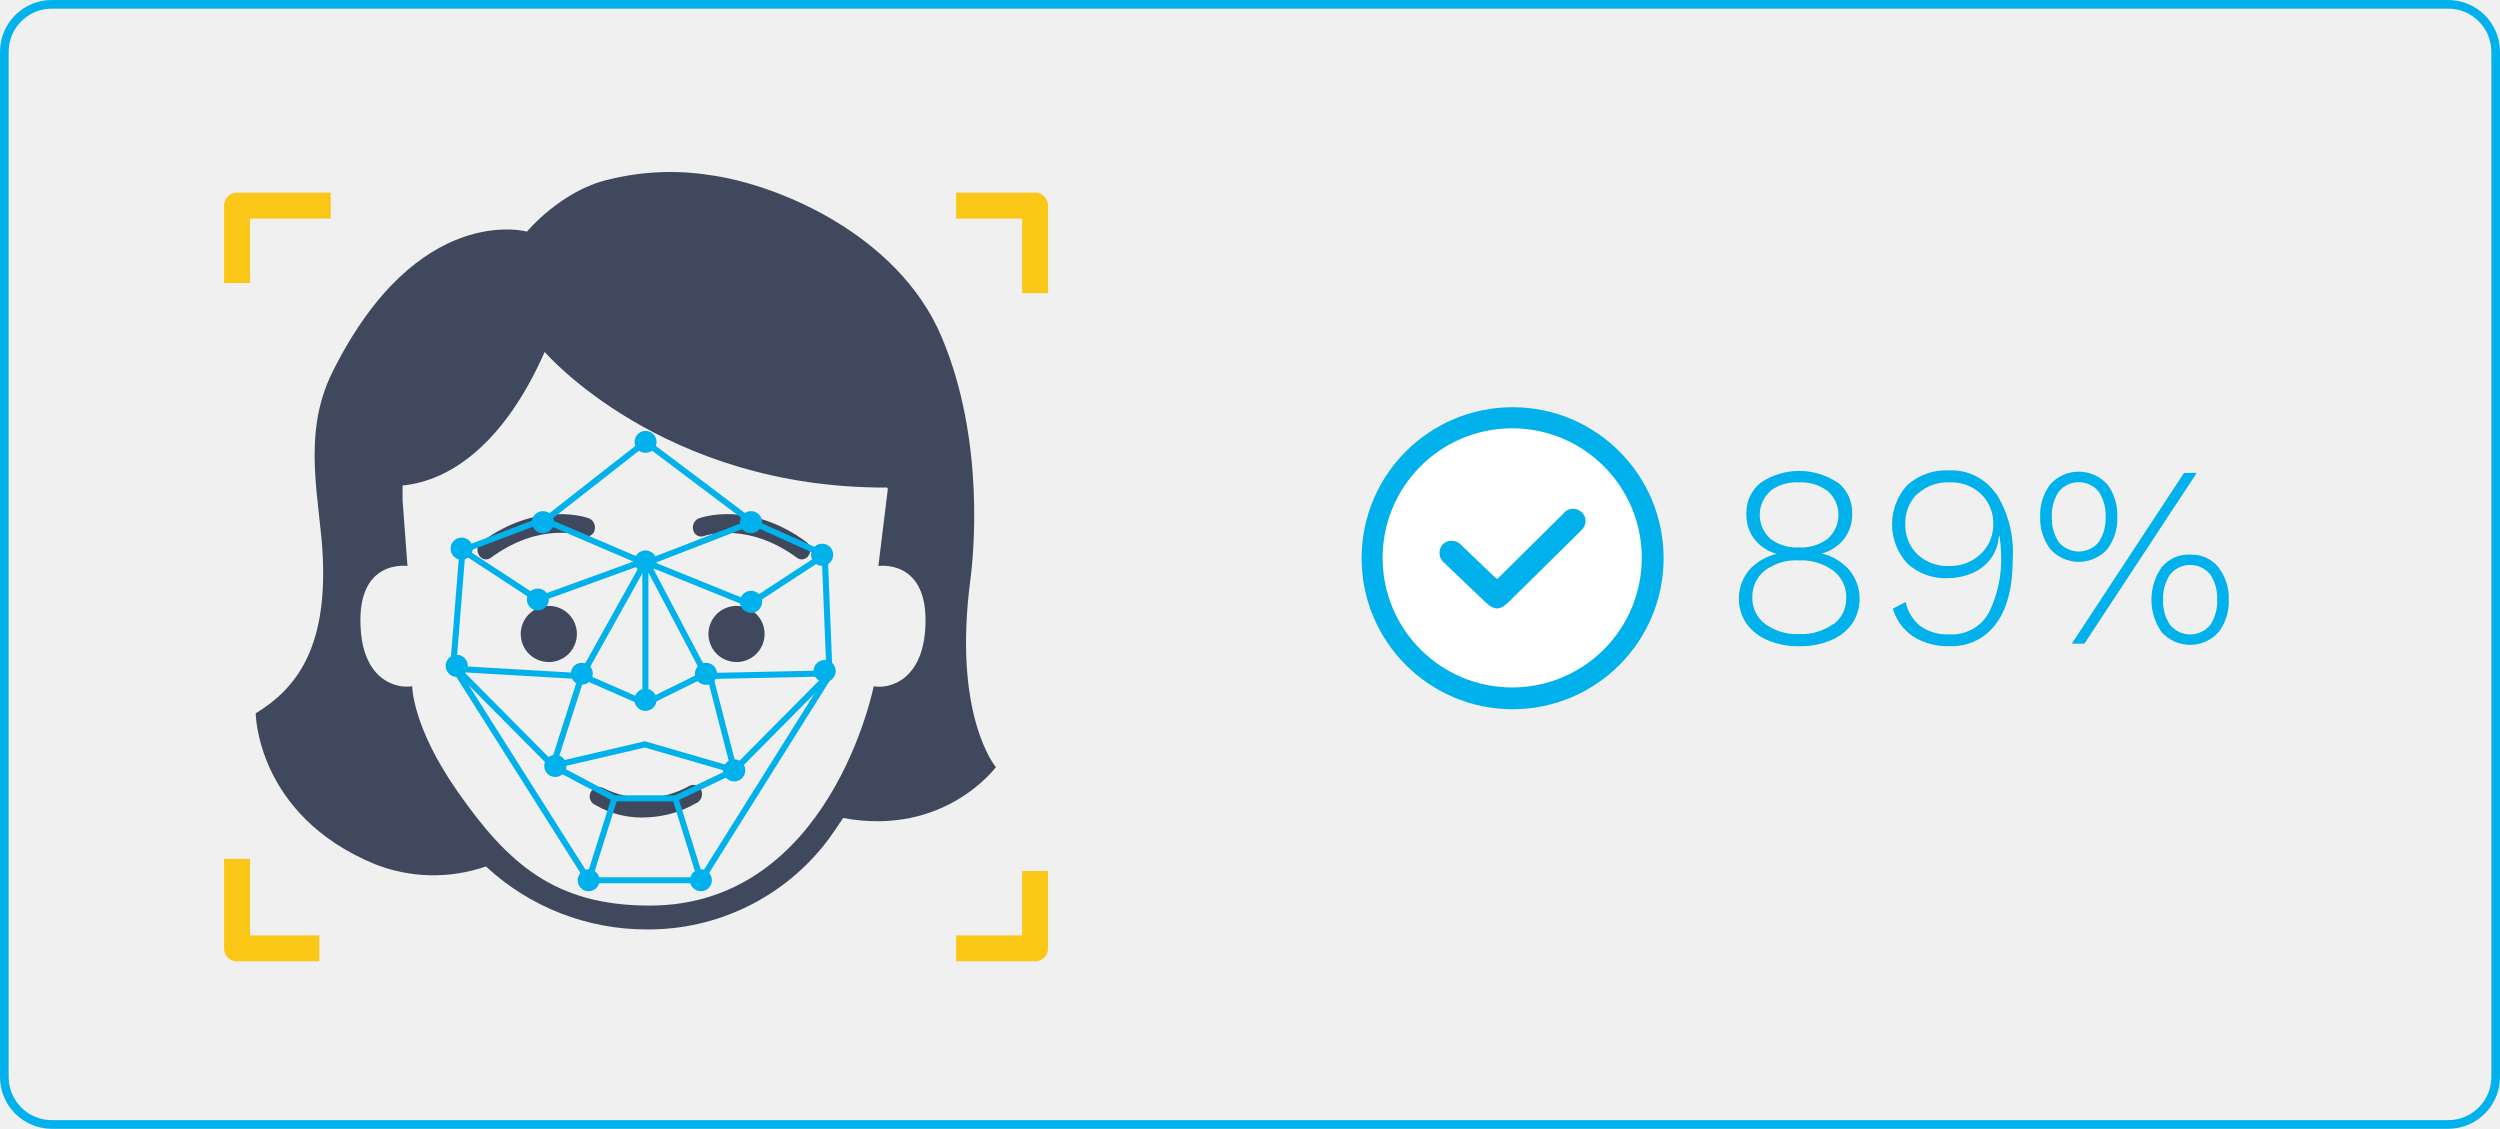
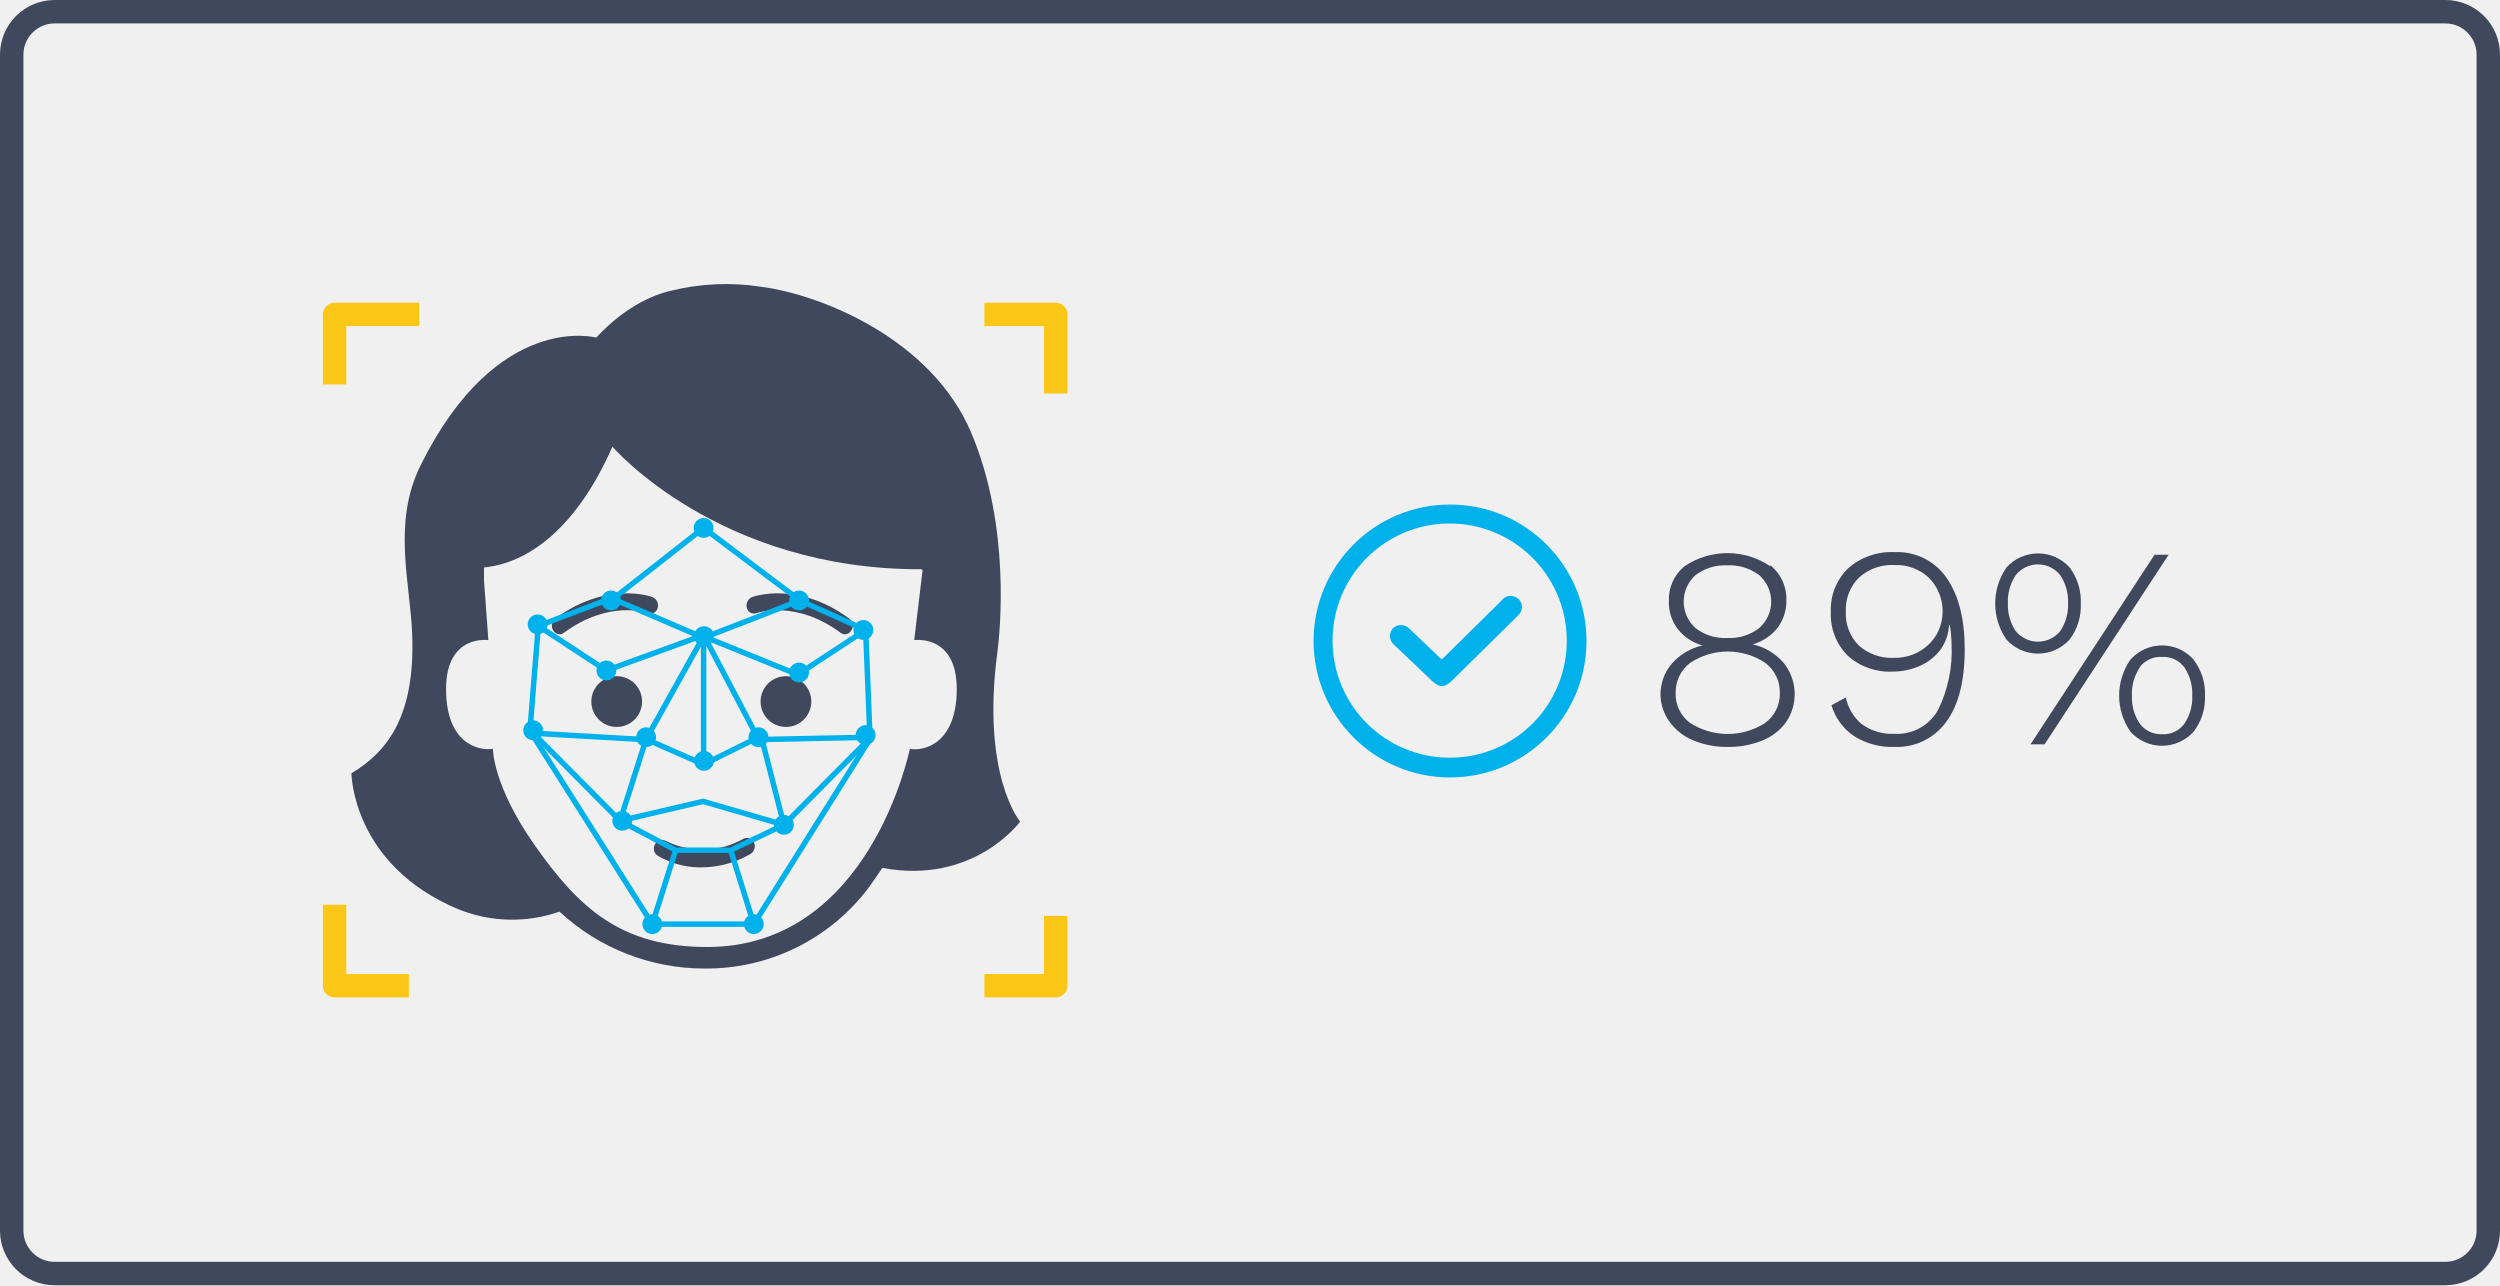
- <svg xmlns="http://www.w3.org/2000/svg" viewBox="0 0 289.4 130.67">
+ <svg xmlns="http://www.w3.org/2000/svg" viewBox="0 0 320.25 164.64">
  <defs>
-     <style>.cls-1{fill:#00b1eb;}.cls-2{fill:#fff;}.cls-3{fill:#3f485d;}.cls-4,.cls-5,.cls-6,.cls-7,.cls-8{fill:none;}.cls-4{stroke:#fac716;stroke-width:3px;}.cls-4,.cls-6,.cls-7{stroke-linejoin:round;}.cls-5,.cls-6,.cls-7,.cls-8{stroke:#00b1eb;}.cls-5,.cls-8{stroke-miterlimit:10;}.cls-5,.cls-6,.cls-7{stroke-width:0.7px;}.cls-7{stroke-linecap:round;}</style>
+     <style>.cls-1{fill:#00b1eb;}.cls-2{fill:#3f485d;}.cls-3,.cls-4,.cls-5,.cls-6,.cls-7{fill:none;}.cls-3{stroke:#fac716;}.cls-3,.cls-5,.cls-6{stroke-linejoin:round;}.cls-3,.cls-7{stroke-width:3px;}.cls-4,.cls-5,.cls-6{stroke:#00b1eb;stroke-width:0.7px;}.cls-4,.cls-7{stroke-miterlimit:10;}.cls-6{stroke-linecap:round;}.cls-7{stroke:#3f485d;}</style>
  </defs>
  <g id="Layer_2" data-name="Layer 2">
-     <g id="Layer_1-2" data-name="Layer 1">
-       <path class="cls-1" d="M192.58,64.62A17.48,17.48,0,1,1,175.1,47.14a17.48,17.48,0,0,1,17.48,17.48" />
-       <path class="cls-2" d="M175.05,79.58a15,15,0,1,1,15-15.25,15,15,0,0,1-15,15.25M173.27,67l-.47-.41-3.6-3.45a1.54,1.54,0,0,0-1.34-.53,1.32,1.32,0,0,0-1.15.93,1.51,1.51,0,0,0,.49,1.63L172,69.75c1,.92,1.62.91,2.58,0l8.22-8.11c.15-.15.31-.31.45-.48a1.37,1.37,0,0,0-.42-2.06,1.41,1.41,0,0,0-1.88.38l-7.18,7.11-.49.47" />
-       <path class="cls-1" d="M212.73,55.83a4.45,4.45,0,0,1,1.68,3.64,4.6,4.6,0,0,1-.93,2.9,5,5,0,0,1-2.58,1.71v0A6.07,6.07,0,0,1,214.09,66a5.24,5.24,0,0,1,.32,6.19,5.68,5.68,0,0,1-2.47,1.93,9.24,9.24,0,0,1-3.67.69,9,9,0,0,1-3.63-.69,5.8,5.8,0,0,1-2.47-1.93,5.2,5.2,0,0,1,.3-6.19,6.11,6.11,0,0,1,3.19-1.88v0a5,5,0,0,1-2.57-1.71,4.6,4.6,0,0,1-.93-2.9,4.46,4.46,0,0,1,1.66-3.64,8,8,0,0,1,8.91,0m-.51,16.42a3.71,3.71,0,0,0,1.5-3.08,3.84,3.84,0,0,0-1.5-3.15,6.2,6.2,0,0,0-3.95-1.19A6.11,6.11,0,0,0,204.35,66a3.84,3.84,0,0,0-1.5,3.15,3.72,3.72,0,0,0,1.48,3.08,6.18,6.18,0,0,0,3.94,1.17,6.25,6.25,0,0,0,3.95-1.17m-7.28-15.39a3.72,3.72,0,0,0,0,5.53,5,5,0,0,0,3.31,1,5.07,5.07,0,0,0,3.32-1,3.68,3.68,0,0,0,0-5.53,5.12,5.12,0,0,0-3.34-1,5.06,5.06,0,0,0-3.33,1" />
-       <path class="cls-1" d="M231.1,57.16a12.83,12.83,0,0,1,1.9,7.46c0,3.31-.64,5.84-1.93,7.57a6.31,6.31,0,0,1-5.38,2.61,7.42,7.42,0,0,1-4.25-1.14,5.92,5.92,0,0,1-2.33-3.2l1.49-.78a4.86,4.86,0,0,0,1.64,2.75,5.26,5.26,0,0,0,3.42,1,4.86,4.86,0,0,0,4.59-2.54,14,14,0,0,0,1.4-6.74,16.3,16.3,0,0,0-.18-2.07h-.09a4.77,4.77,0,0,1-1,2.68,5.21,5.21,0,0,1-2.18,1.63,7.07,7.07,0,0,1-2.7.54,6.51,6.51,0,0,1-4.7-1.69,6.72,6.72,0,0,1,0-9.1,6.75,6.75,0,0,1,4.82-1.69,6.25,6.25,0,0,1,5.44,2.72m-9.13,0a4.73,4.73,0,0,0-1.37,3.56A4.61,4.61,0,0,0,222,64.21a5.08,5.08,0,0,0,3.68,1.31,5.15,5.15,0,0,0,2.62-.66,4.88,4.88,0,0,0,1.8-1.75,4.63,4.63,0,0,0,.64-2.39,4.69,4.69,0,0,0-1.39-3.51,4.94,4.94,0,0,0-3.61-1.37A5.11,5.11,0,0,0,222,57.16" />
-       <path class="cls-1" d="M243.93,56.05a5.88,5.88,0,0,1,1.17,3.78,5.78,5.78,0,0,1-1.17,3.75,4.42,4.42,0,0,1-6.57,0,5.78,5.78,0,0,1-1.19-3.74,5.88,5.88,0,0,1,1.17-3.78,4.45,4.45,0,0,1,6.59,0m-5.62.86a5,5,0,0,0-.79,2.92,5,5,0,0,0,.79,2.9,3,3,0,0,0,4.65,0,5,5,0,0,0,.79-2.9,5,5,0,0,0-.79-2.92,3,3,0,0,0-4.65,0m14.51-2.17h1.47l-13,19.76h-1.46Zm4,10.94A5.83,5.83,0,0,1,258,69.44a5.75,5.75,0,0,1-1.18,3.74,4.43,4.43,0,0,1-6.59,0,6.56,6.56,0,0,1,0-7.51,4,4,0,0,1,3.31-1.47,4,4,0,0,1,3.28,1.48m-5.61.82a4.88,4.88,0,0,0-.81,2.94,4.79,4.79,0,0,0,.81,2.9,3,3,0,0,0,4.65,0,4.86,4.86,0,0,0,.8-2.9,4.94,4.94,0,0,0-.8-2.94,3,3,0,0,0-4.65,0" />
-       <path class="cls-3" d="M63.54,70.14a3.25,3.25,0,1,0,3.24,3.24,3.24,3.24,0,0,0-3.24-3.24" />
-       <path class="cls-3" d="M85.26,70.14a3.25,3.25,0,1,0,3.25,3.24,3.25,3.25,0,0,0-3.25-3.24" />
-       <path class="cls-3" d="M79.87,90.94a10.61,10.61,0,0,1-10.1.25,1.08,1.08,0,0,0-.85,2,10.64,10.64,0,0,0,6.13,1.42A12.24,12.24,0,0,0,80.54,93a1.16,1.16,0,0,0,.69-1.36,1,1,0,0,0-1.36-.7" />
-       <path class="cls-3" d="M68.83,61.37A1.14,1.14,0,0,0,68.17,60c-.24-.09-5.91-2.1-12.48,2.77a1.13,1.13,0,0,0-.24,1.49.94.94,0,0,0,.94.49.87.87,0,0,0,.4-.16c5.77-4.27,10.63-2.61,10.84-2.54a.92.92,0,0,0,1.2-.69" />
-       <path class="cls-3" d="M80.25,61.37A1.14,1.14,0,0,1,80.91,60c.24-.09,5.91-2.1,12.48,2.77a1.13,1.13,0,0,1,.24,1.49.94.94,0,0,1-.94.49.87.87,0,0,1-.4-.16C86.52,60.33,81.66,62,81.45,62.06a.92.92,0,0,1-1.2-.69" />
-       <path class="cls-3" d="M115.26,88.77s-5-5.9-2.93-21.66C112.69,64.4,114.08,51,109,39S89.75,21.26,82.11,20.26h0a29.51,29.51,0,0,0-11.59.51C65,22,61,26.81,61,26.81S48.31,23.27,38.46,43.12c-3.66,7.39-1.33,15-1.08,21.65.39,10.28-3.05,14.94-7.78,17.8,0,0,.07,11.79,13.78,17.46a18.5,18.5,0,0,0,12.87.27,27.28,27.28,0,0,0,18.58,7.29,26,26,0,0,0,21-10.33c.61-.82,1.77-2.57,1.77-2.57,11.78,2.2,17.71-5.92,17.71-5.92M75.17,104.83c-11,0-16.41-4.94-22.13-13.1-5.36-7.63-5.32-12.29-5.32-12.29-1.73.3-6-.58-6-7.66s5.45-6.26,5.45-6.26L46.6,57.9h0c0-.59,0-1.18,0-1.7,5.65-.54,11.84-5,16.45-15.46,0,0,13.58,15.81,39.62,15.7a.53.53,0,0,1,.11.14l-1.1,8.94s5.46-.82,5.46,6.26-4.32,8-6,7.66c0,0-5,25.39-25.93,25.39" />
-       <polyline class="cls-4" points="36.96 109.78 27.44 109.78 27.44 99.42" />
-       <polyline class="cls-4" points="119.82 100.83 119.82 109.78 110.68 109.78" />
-       <polyline class="cls-4" points="110.68 23.8 119.82 23.8 119.82 33.93" />
-       <polyline class="cls-4" points="27.44 32.77 27.44 23.8 38.28 23.8" />
-       <polyline class="cls-5" points="64.01 88.65 71.13 92.42 78.18 92.42 84.99 89.17 74.64 86.17 64.01 88.65" />
-       <polyline class="cls-5" points="74.68 65.07 67.35 78.21 74.71 81.43" />
-       <polyline class="cls-6" points="71.13 92.42 68.14 101.9 81.14 101.9 78.18 92.42" />
-       <polyline class="cls-6" points="75.27 65.27 86.75 69.92 95.47 64.22 87.05 60.44 74.71 65.22 74.71 81.43 81.64 78.01 74.9 65.22" />
-       <polyline class="cls-7" points="82.78 78.24 96.13 77.95 85 89.17 82.18 78.21" />
-       <polyline class="cls-5" points="81.14 101.9 96.03 78.17 95.47 64.22" />
-       <polyline class="cls-6" points="74.17 65.07 62.25 69.4 53.54 63.7 62.87 60.15 74.71 65.22" />
-       <polyline class="cls-7" points="66.74 78.24 52.88 77.43 64.01 88.65 67.35 78.21" />
-       <polyline class="cls-5" points="68.14 101.9 52.46 77.13 53.54 63.7" />
-       <path class="cls-1" d="M54.72,63.5a1.28,1.28,0,1,1-1.27-1.27,1.27,1.27,0,0,1,1.27,1.27" />
-       <path class="cls-1" d="M76,65a1.28,1.28,0,1,1-1.28-1.28A1.27,1.27,0,0,1,76,65" />
-       <path class="cls-1" d="M96.45,64.22a1.28,1.28,0,1,1-1.27-1.28,1.27,1.27,0,0,1,1.27,1.28" />
-       <path class="cls-1" d="M83,78a1.28,1.28,0,1,1-1.28-1.28A1.27,1.27,0,0,1,83,78" />
-       <path class="cls-1" d="M76,81a1.28,1.28,0,1,1-1.28-1.27A1.27,1.27,0,0,1,76,81" />
-       <path class="cls-1" d="M88.22,60.44a1.28,1.28,0,1,1-1.28-1.27,1.27,1.27,0,0,1,1.28,1.27" />
-       <path class="cls-1" d="M76,51.15a1.27,1.27,0,1,1-1.27-1.27A1.27,1.27,0,0,1,76,51.15" />
-       <path class="cls-1" d="M64.13,60.44a1.28,1.28,0,1,1-1.28-1.27,1.27,1.27,0,0,1,1.28,1.27" />
-       <path class="cls-1" d="M68.62,78a1.27,1.27,0,1,1-1.27-1.28A1.27,1.27,0,0,1,68.62,78" />
-       <path class="cls-1" d="M63.53,69.4a1.27,1.27,0,1,1-1.27-1.27,1.27,1.27,0,0,1,1.27,1.27" />
-       <path class="cls-1" d="M88.22,69.67a1.28,1.28,0,1,1-1.28-1.28,1.27,1.27,0,0,1,1.28,1.28" />
-       <path class="cls-1" d="M54.15,77.07a1.28,1.28,0,1,1-1.27-1.27,1.27,1.27,0,0,1,1.27,1.27" />
-       <path class="cls-1" d="M96.74,77.67a1.28,1.28,0,1,1-1.27-1.27,1.27,1.27,0,0,1,1.27,1.27" />
-       <path class="cls-1" d="M86.27,89.17A1.28,1.28,0,1,1,85,87.9a1.27,1.27,0,0,1,1.28,1.27" />
-       <path class="cls-1" d="M65.56,88.65a1.28,1.28,0,1,1-1.27-1.27,1.27,1.27,0,0,1,1.27,1.27" />
-       <path class="cls-1" d="M69.41,101.9a1.27,1.27,0,1,1-1.27-1.27,1.27,1.27,0,0,1,1.27,1.27" />
-       <path class="cls-1" d="M82.41,101.9a1.27,1.27,0,1,1-1.27-1.27,1.27,1.27,0,0,1,1.27,1.27" />
-       <polyline class="cls-6" points="62.85 60.44 74.71 51.15 87.05 60.44" />
-       <rect class="cls-8" x="0.5" y="0.5" width="288.4" height="129.67" rx="5.5" ry="5.5" />
+     <g id="Capa_1" data-name="Capa 1">
+       <path class="cls-1" d="M194.24,76.54a1.42,1.42,0,0,0-1.88.38L185.18,84c-.15.16-.31.3-.49.47l-.46-.41-3.61-3.45a1.57,1.57,0,0,0-1.34-.53,1.32,1.32,0,0,0-1.15.93,1.5,1.5,0,0,0,.49,1.63c1.6,1.52,3.19,3,4.79,4.56,1,.92,1.62.91,2.58,0l8.22-8.11a4.12,4.12,0,0,0,.45-.48A1.37,1.37,0,0,0,194.24,76.54Z" />
+       <path class="cls-1" d="M185.75,64.63A17.48,17.48,0,1,0,203.23,82.1,17.48,17.48,0,0,0,185.75,64.63Zm-.05,32.43a15,15,0,1,1,15-15.24A14.94,14.94,0,0,1,185.7,97.06Z" />
+       <path class="cls-2" d="M226.77,72.4a5.49,5.49,0,0,1,2.06,4.48,5.64,5.64,0,0,1-1.14,3.56,6.16,6.16,0,0,1-3.17,2.1v0a7.39,7.39,0,0,1,3.92,2.32,6.38,6.38,0,0,1,.39,7.6,6.91,6.91,0,0,1-3,2.37,11.36,11.36,0,0,1-4.5.85,11.19,11.19,0,0,1-4.46-.85,7.06,7.06,0,0,1-3-2.37A6,6,0,0,1,212.71,89a6,6,0,0,1,1.46-4,7.37,7.37,0,0,1,3.91-2.32v0a6.13,6.13,0,0,1-3.16-2.1,5.64,5.64,0,0,1-1.14-3.56,5.5,5.5,0,0,1,2-4.48,9.81,9.81,0,0,1,11,0Zm-.63,20.19A4.57,4.57,0,0,0,228,88.8a4.72,4.72,0,0,0-1.84-3.87,8.69,8.69,0,0,0-9.67,0,4.72,4.72,0,0,0-1.84,3.87,4.58,4.58,0,0,0,1.82,3.79,8.92,8.92,0,0,0,9.69,0ZM217.2,73.67a4.55,4.55,0,0,0,0,6.79,6.14,6.14,0,0,0,4.07,1.27,6.2,6.2,0,0,0,4.08-1.27,4.51,4.51,0,0,0,0-6.79,6.31,6.31,0,0,0-4.1-1.25A6.24,6.24,0,0,0,217.2,73.67Z" />
+       <path class="cls-2" d="M249.34,74c1.56,2.23,2.34,5.29,2.34,9.16q0,6.12-2.37,9.31a7.76,7.76,0,0,1-6.61,3.21,9.1,9.1,0,0,1-5.22-1.4,7.24,7.24,0,0,1-2.87-3.94l1.84-1a6,6,0,0,0,2,3.39A6.53,6.53,0,0,0,242.67,94a6,6,0,0,0,5.63-3.12A17.16,17.16,0,0,0,250,82.62a19.38,19.38,0,0,0-.22-2.54h-.11a5.82,5.82,0,0,1-1.21,3.29,6.57,6.57,0,0,1-2.69,2,8.69,8.69,0,0,1-3.31.66A8,8,0,0,1,236.7,84a7.44,7.44,0,0,1-2.17-5.61,7.32,7.32,0,0,1,2.21-5.58,8.32,8.32,0,0,1,5.93-2.08A7.64,7.64,0,0,1,249.34,74Zm-11.22,0a5.79,5.79,0,0,0-1.67,4.38,5.71,5.71,0,0,0,1.65,4.29,6.29,6.29,0,0,0,4.53,1.6,6.39,6.39,0,0,0,3.22-.81,6,6,0,0,0,2.21-2.15,6.12,6.12,0,0,0-.92-7.25,6.07,6.07,0,0,0-4.44-1.68A6.31,6.31,0,0,0,238.12,74Z" />
+       <path class="cls-2" d="M265.11,72.68a7.2,7.2,0,0,1,1.44,4.64,7.1,7.1,0,0,1-1.44,4.61,5.44,5.44,0,0,1-8.08,0,8.11,8.11,0,0,1,0-9.24,5.45,5.45,0,0,1,8.09,0Zm-6.9,1a6.07,6.07,0,0,0-1,3.59,6,6,0,0,0,1,3.57,3.68,3.68,0,0,0,5.71,0,6,6,0,0,0,1-3.57,6.07,6.07,0,0,0-1-3.59,3.64,3.64,0,0,0-5.71,0ZM276,71.06h1.8L261.91,95.35h-1.8ZM281,84.51a7.18,7.18,0,0,1,1.46,4.62,7.1,7.1,0,0,1-1.46,4.6,5.44,5.44,0,0,1-8.09,0,8.09,8.09,0,0,1,0-9.24,5.42,5.42,0,0,1,8.09,0Zm-6.9,1a6,6,0,0,0-1,3.61,5.94,5.94,0,0,0,1,3.57,3.34,3.34,0,0,0,2.87,1.36,3.28,3.28,0,0,0,2.86-1.36,6,6,0,0,0,1-3.57,6.07,6.07,0,0,0-1-3.61,3.31,3.31,0,0,0-2.86-1.36A3.36,3.36,0,0,0,274.05,85.52Z" />
+       <path class="cls-2" d="M79,86.62a3.25,3.25,0,1,0,3.25,3.25A3.24,3.24,0,0,0,79,86.62Z" />
+       <path class="cls-2" d="M100.68,86.62a3.25,3.25,0,1,0,3.25,3.25A3.25,3.25,0,0,0,100.68,86.62Z" />
+       <path class="cls-2" d="M95.29,107.42a10.61,10.61,0,0,1-10.1.25,1.09,1.09,0,0,0-.85,2,10.82,10.82,0,0,0,6.13,1.42,12.37,12.37,0,0,0,5.49-1.6,1.2,1.2,0,0,0,.7-1.37A1,1,0,0,0,95.29,107.42Z" />
+       <path class="cls-2" d="M84.25,77.86a1.16,1.16,0,0,0-.66-1.37c-.23-.09-5.91-2.1-12.48,2.77a1.14,1.14,0,0,0-.24,1.5,1,1,0,0,0,.94.49,1,1,0,0,0,.4-.17c5.77-4.27,10.63-2.61,10.84-2.53A.93.93,0,0,0,84.25,77.86Z" />
+       <path class="cls-2" d="M95.67,77.86a1.16,1.16,0,0,1,.66-1.37c.24-.09,5.91-2.1,12.48,2.77a1.14,1.14,0,0,1,.24,1.5,1,1,0,0,1-.94.49,1,1,0,0,1-.4-.17c-5.76-4.27-10.63-2.61-10.84-2.53A.93.93,0,0,1,95.67,77.86Z" />
+       <path class="cls-2" d="M130.68,105.25s-5-5.9-2.92-21.66c.35-2.7,1.74-16.1-3.34-28.14S105.17,37.74,97.53,36.74v0a29.37,29.37,0,0,0-11.6.51c-5.49,1.23-9.54,6-9.54,6S63.73,39.75,53.88,59.6c-3.66,7.39-1.33,15-1.08,21.65.39,10.28-3,14.94-7.78,17.81,0,0,.07,11.78,13.78,17.45a18.39,18.39,0,0,0,12.87.27,27.28,27.28,0,0,0,18.58,7.29,26,26,0,0,0,21-10.33c.61-.82,1.77-2.56,1.77-2.56C124.75,113.38,130.68,105.25,130.68,105.25ZM90.59,121.31c-11,0-16.41-4.93-22.13-13.09-5.36-7.64-5.32-12.3-5.32-12.3-1.73.3-6-.57-6-7.65S62.56,82,62.56,82L62,74.38h0c0-.59,0-1.18,0-1.69,5.65-.55,11.84-5,16.45-15.47,0,0,13.58,15.81,39.62,15.7a.76.76,0,0,1,.11.14L117.11,82s5.45-.81,5.45,6.27-4.31,8-6,7.65C116.52,95.92,111.55,121.31,90.59,121.31Z" />
+       <polyline class="cls-3" points="52.38 126.27 42.86 126.27 42.86 115.9" />
+       <polyline class="cls-3" points="135.24 117.32 135.24 126.27 126.1 126.27" />
+       <polyline class="cls-3" points="126.1 40.28 135.24 40.28 135.24 50.41" />
+       <polyline class="cls-3" points="42.86 49.25 42.86 40.28 53.7 40.28" />
+       <polyline class="cls-4" points="79.43 105.14 86.55 108.91 93.6 108.91 100.42 105.66 90.06 102.66 79.43 105.14" />
+       <polyline class="cls-4" points="90.1 81.55 82.77 94.69 90.13 97.92" />
+       <polyline class="cls-5" points="86.55 108.91 83.56 118.38 96.56 118.38 93.6 108.91" />
+       <polyline class="cls-5" points="90.69 81.75 102.18 86.41 110.89 80.7 102.47 76.92 90.13 81.7 90.13 97.92 97.06 94.49 90.32 81.7" />
+       <polyline class="cls-6" points="98.2 94.72 111.55 94.44 100.42 105.66 97.6 94.69" />
+       <polyline class="cls-4" points="96.56 118.38 111.45 94.66 110.89 80.7" />
+       <polyline class="cls-5" points="89.59 81.55 77.67 85.89 68.96 80.18 78.3 76.63 90.13 81.7" />
+       <polyline class="cls-6" points="82.17 94.72 68.3 93.92 79.43 105.14 82.77 94.69" />
+       <polyline class="cls-4" points="83.56 118.38 67.88 93.62 68.96 80.18" />
+       <circle class="cls-1" cx="68.87" cy="79.98" r="1.27" />
+       <circle class="cls-1" cx="90.18" cy="81.49" r="1.27" />
+       <circle class="cls-1" cx="110.6" cy="80.7" r="1.27" />
+       <circle class="cls-1" cx="97.16" cy="94.44" r="1.27" />
+       <circle class="cls-1" cx="90.18" cy="97.47" r="1.27" />
+       <circle class="cls-1" cx="102.36" cy="76.92" r="1.27" />
+       <circle class="cls-1" cx="90.13" cy="67.63" r="1.27" />
+       <circle class="cls-1" cx="78.27" cy="76.92" r="1.27" />
+       <circle class="cls-1" cx="82.77" cy="94.44" r="1.27" />
+       <circle class="cls-1" cx="77.68" cy="85.89" r="1.27" />
+       <circle class="cls-1" cx="102.36" cy="86.15" r="1.27" />
+       <circle class="cls-1" cx="68.3" cy="93.55" r="1.27" />
+       <circle class="cls-1" cx="110.89" cy="94.16" r="1.27" />
+       <circle class="cls-1" cx="100.42" cy="105.66" r="1.27" />
+       <circle class="cls-1" cx="79.71" cy="105.14" r="1.27" />
+       <circle class="cls-1" cx="83.56" cy="118.38" r="1.27" />
+       <circle class="cls-1" cx="96.56" cy="118.38" r="1.27" />
+       <polyline class="cls-5" points="78.27 76.92 90.13 67.63 102.47 76.92" />
+       <rect class="cls-7" x="1.5" y="1.5" width="317.25" height="161.64" rx="5.5" ry="5.5" />
    </g>
  </g>
</svg>
